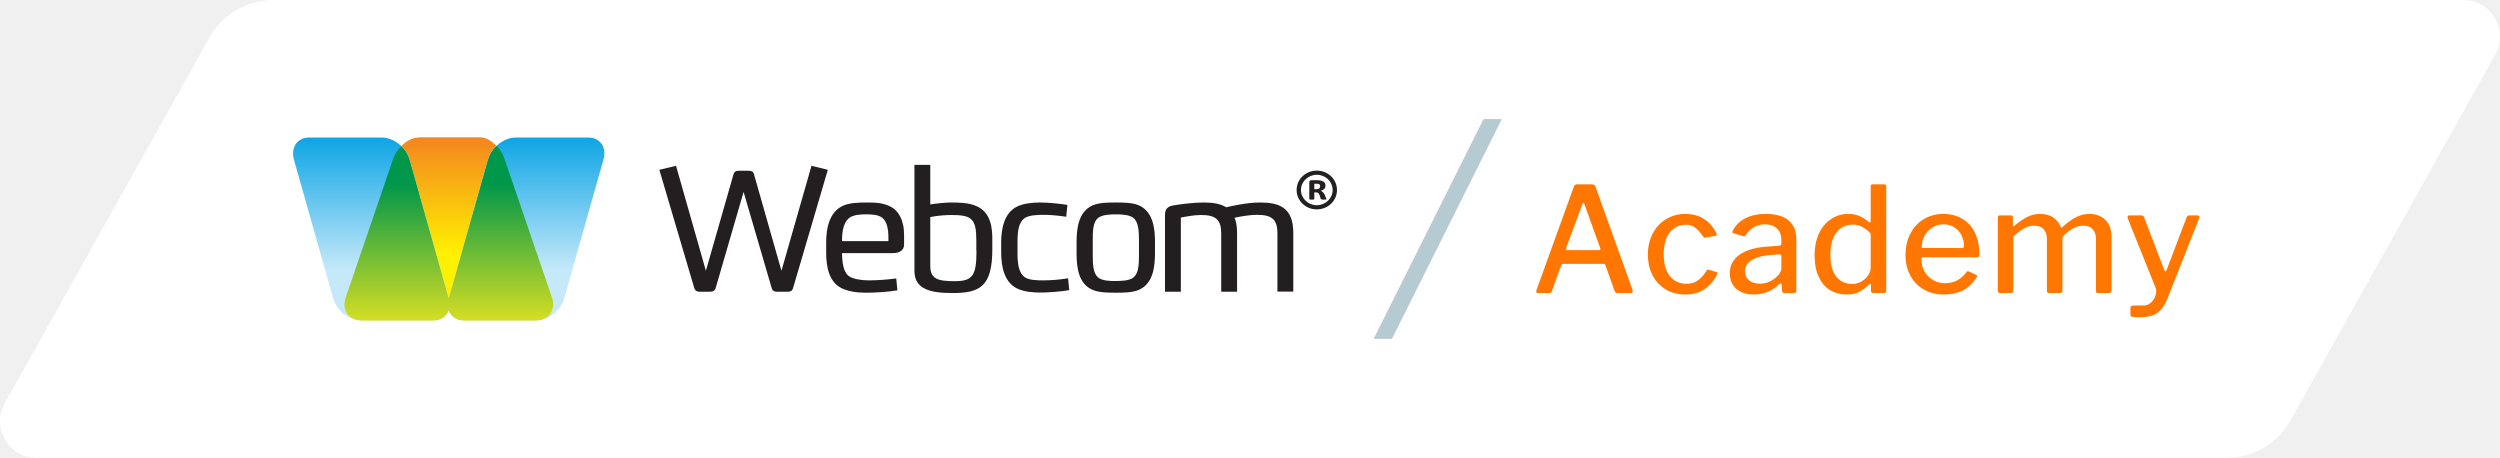
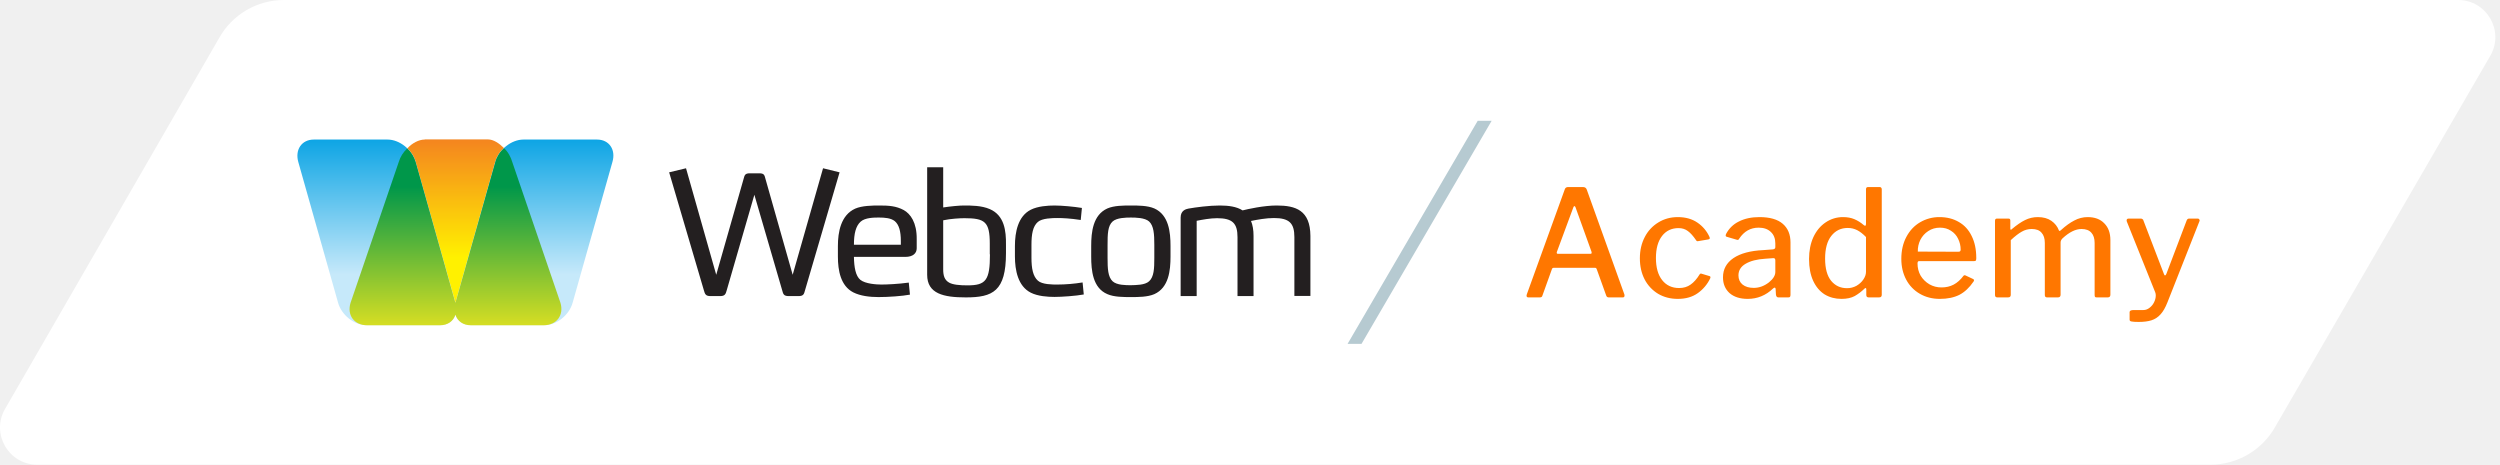
- <svg xmlns="http://www.w3.org/2000/svg" width="273" height="50" viewBox="0 0 273 50" fill="none">
-   <path d="M22.88 4.093A7.996 7.996 0 0 1 29.855.002L268.995 0c3.055 0 4.982 3.288 3.488 5.954L250.12 45.907a7.988 7.988 0 0 1-6.977 4.091L4.003 50C.948 50-.977 46.712.515 44.046L22.878 4.093h.002z" fill="#fff" />
-   <path d="M167.946 32c-.128 0-.192-.064-.192-.192l.032-.144 4.08-11.28c.032-.096.074-.16.128-.192a.35.35 0 0 1 .224-.064h1.616c.202 0 .336.09.4.272l4.048 11.28c.01.02.016.059.016.112 0 .139-.059.208-.176.208h-1.52c-.139 0-.23-.064-.272-.192l-1.024-2.848a.37.37 0 0 0-.064-.112c-.022-.021-.064-.032-.128-.032h-4.432c-.096 0-.16.043-.192.128l-1.04 2.896c-.032.107-.123.16-.272.16h-1.232zm6.672-4.688c.074 0 .117-.016.128-.048.021-.043.021-.101 0-.176l-1.728-4.8c-.032-.075-.07-.112-.112-.112-.043 0-.08.043-.112.128l-1.776 4.8-.016.096c0 .075.048.112.144.112h3.472zm9.411-3.952c.832 0 1.536.197 2.112.592a3.694 3.694 0 0 1 1.296 1.536.312.312 0 0 1 .032.144c0 .064-.048.107-.144.128l-1.136.192h-.048c-.064 0-.117-.043-.16-.128-.298-.437-.586-.757-.864-.96-.277-.213-.613-.32-1.008-.32-.746 0-1.338.283-1.776.848-.437.565-.656 1.355-.656 2.368 0 1.024.224 1.819.672 2.384.448.565 1.056.848 1.824.848.48 0 .891-.123 1.232-.368.352-.245.678-.613.976-1.104a.213.213 0 0 1 .096-.08c.032-.01.075-.005.128.016l.848.256c.096.032.118.112.064.24a4.12 4.12 0 0 1-1.328 1.584c-.576.416-1.296.624-2.16.624-.789 0-1.493-.181-2.112-.544a3.928 3.928 0 0 1-1.456-1.552c-.341-.661-.512-1.42-.512-2.272 0-.853.176-1.616.528-2.288a3.906 3.906 0 0 1 1.456-1.568c.619-.384 1.318-.576 2.096-.576zm10.255 7.68c-.779.747-1.691 1.12-2.736 1.12-.821 0-1.472-.208-1.952-.624-.469-.427-.704-.992-.704-1.696 0-.864.373-1.552 1.12-2.064.757-.512 1.829-.8 3.216-.864l1.04-.08c.171-.021.256-.101.256-.24v-.4c0-.523-.16-.933-.48-1.232-.32-.31-.757-.464-1.312-.464-.875 0-1.573.395-2.096 1.184a.272.272 0 0 1-.112.128c-.032.01-.085.005-.16-.016l-1.088-.32c-.064-.021-.096-.064-.096-.128 0-.043.016-.101.048-.176a3.033 3.033 0 0 1 1.36-1.328c.619-.32 1.36-.48 2.224-.48 1.12 0 1.957.24 2.512.72.555.48.832 1.147.832 2v5.648c0 .107-.021.18-.064.224-.032.032-.091.048-.176.048h-1.072c-.149 0-.235-.107-.256-.32l-.032-.608c-.021-.085-.053-.128-.096-.128-.032 0-.091.032-.176.096zm.24-3.024c0-.17-.075-.25-.224-.24l-.864.064c-.885.053-1.589.235-2.112.544-.512.299-.768.715-.768 1.248 0 .416.149.747.448.992.299.235.699.352 1.2.352.576 0 1.12-.197 1.632-.592.459-.373.688-.747.688-1.12v-1.248zM204.568 32c-.171 0-.256-.085-.256-.256v-.608c0-.096-.027-.144-.08-.144-.032 0-.075.027-.128.08-.32.31-.667.57-1.04.784-.373.203-.848.304-1.424.304-.672 0-1.275-.16-1.808-.48-.523-.33-.933-.816-1.232-1.456-.299-.65-.448-1.435-.448-2.352 0-.885.155-1.67.464-2.352.32-.683.757-1.21 1.312-1.584a3.284 3.284 0 0 1 1.888-.576c.459 0 .864.075 1.216.224.352.15.683.357.992.624.053.053.107.08.16.08.064 0 .096-.064.096-.192v-3.728c0-.16.069-.24.208-.24h1.28c.064 0 .112.02.144.064a.239.239 0 0 1 .064.176v11.36c0 .096-.027.165-.08.208-.043.043-.117.064-.224.064h-1.104zm-.288-6.496c-.32-.33-.635-.576-.944-.736a2.194 2.194 0 0 0-1.024-.24c-.725 0-1.312.283-1.76.848-.448.565-.672 1.38-.672 2.448 0 1.067.219 1.867.656 2.4.437.523 1.003.784 1.696.784a2.08 2.08 0 0 0 1.024-.256c.309-.181.555-.405.736-.672.192-.277.288-.555.288-.832v-3.744zm5.545 2.848c0 .48.112.917.336 1.312.235.384.549.693.944.928.395.224.827.336 1.296.336.491 0 .928-.101 1.312-.304.384-.203.736-.517 1.056-.944.032-.043.069-.064.112-.064.053 0 .096.01.128.032l.816.384c.053.032.08.075.08.128a.28.28 0 0 1-.048.128c-.448.66-.96 1.14-1.536 1.44-.576.288-1.275.432-2.096.432-.8 0-1.515-.181-2.144-.544a3.811 3.811 0 0 1-1.472-1.52c-.352-.661-.528-1.408-.528-2.24 0-.896.181-1.685.544-2.368.363-.683.853-1.205 1.472-1.568a4.03 4.03 0 0 1 2.096-.56c.789 0 1.483.176 2.08.528.597.34 1.056.843 1.376 1.504.331.66.496 1.445.496 2.352v.064c0 .096-.016.17-.048.224-.021.043-.085.064-.192.064h-5.92c-.107 0-.16.085-.16.256zm4.368-1.264c.107 0 .176-.016.208-.048.043-.032.064-.09.064-.176a2.586 2.586 0 0 0-.272-1.168 2.011 2.011 0 0 0-.768-.864c-.331-.224-.725-.336-1.184-.336-.48 0-.901.123-1.264.368-.363.235-.645.55-.848.944a2.635 2.635 0 0 0-.272 1.264l4.336.016zM218.418 32c-.171 0-.256-.085-.256-.256V23.76c0-.16.069-.24.208-.24h1.248c.128 0 .192.07.192.208v.88c0 .064.016.1.048.112.032.01.069-.01.112-.064.533-.448 1.008-.773 1.424-.976.426-.213.885-.32 1.376-.32.586 0 1.072.133 1.456.4.384.267.656.613.816 1.04.021.032.042.048.064.048.042 0 .09-.027.144-.08.501-.46.981-.805 1.44-1.04a3.01 3.01 0 0 1 1.44-.368c.768 0 1.365.224 1.792.672.437.437.656 1.04.656 1.808v5.872c0 .192-.096.288-.288.288h-1.184c-.086 0-.144-.016-.176-.048-.032-.043-.048-.112-.048-.208v-5.6c0-.48-.118-.848-.352-1.104-.235-.267-.587-.4-1.056-.4-.64 0-1.323.336-2.048 1.008a.72.72 0 0 0-.16.224.536.536 0 0 0-.048.24v5.6c0 .192-.096.288-.288.288h-1.168c-.16 0-.24-.085-.24-.256v-5.6c0-.48-.118-.848-.352-1.104-.224-.267-.576-.4-1.056-.4-.384 0-.742.096-1.072.288-.331.18-.726.485-1.184.912v5.888c0 .096-.027.165-.08.208-.043.043-.118.064-.224.064h-1.136zm15.202 2.64c-.363 0-.619-.016-.768-.048-.139-.021-.208-.085-.208-.192v-.816c0-.15.149-.224.448-.224h1.04c.235 0 .453-.08.656-.24.213-.16.379-.363.496-.608.117-.245.176-.485.176-.72a.866.866 0 0 0-.064-.352l-3.056-7.616a.267.267 0 0 1-.016-.112c0-.128.075-.192.224-.192h1.312c.064 0 .123.02.176.064a.191.191 0 0 1 .064.06.193.193 0 0 1 .032.084l2.208 5.76c.032.096.069.144.112.144.064 0 .117-.064.16-.192l2.176-5.728c.053-.128.139-.192.256-.192h.944c.075 0 .128.032.16.096.043.053.048.112.016.176l-3.44 8.72c-.224.576-.475 1.013-.752 1.312a2.17 2.17 0 0 1-.976.64c-.363.117-.821.176-1.376.176z" fill="#F70" />
-   <path fill-rule="evenodd" clip-rule="evenodd" d="M64.246 15.018h-7.924c-1.292 0-2.647 1.07-3.036 2.41l-4.282 15.148-4.281-15.148c-.374-1.325-1.728-2.41-3.02-2.41h-7.94c-1.293 0-2.04 1.085-1.667 2.41l4.282 15.148c.373 1.325 1.728 2.41 3.036 2.41h7.924c.841 0 1.448-.463 1.666-1.15.218.687.826 1.15 1.666 1.15h7.925c1.292 0 2.647-1.07 3.02-2.41l4.282-15.148c.39-1.325-.358-2.41-1.65-2.41h-.001z" fill="url(#a)" />
-   <path fill-rule="evenodd" clip-rule="evenodd" d="M45.702 15.016c-.638 0-1.354.383-1.868.942.42.399.747.91.887 1.452l4.282 15.148 4.282-15.148c.17-.59.467-1.07.934-1.484-.514-.511-1.121-.926-1.728-.926h-6.789v.016z" fill="url(#b)" />
-   <path fill-rule="evenodd" clip-rule="evenodd" d="M60.306 32.59l-5.184-15.15c-.156-.542-.452-1.1-.888-1.5a3.05 3.05 0 0 0-.934 1.484l-4.297 15.148v.016L44.721 17.44a3.214 3.214 0 0 0-.903-1.468 3.249 3.249 0 0 0-.918 1.468l-5.185 15.15c-.404 1.325.405 2.41 1.79 2.41h7.832c.84 0 1.448-.447 1.666-1.133.218.686.825 1.133 1.666 1.133h7.83c1.401-.016 2.195-1.085 1.806-2.41h.001z" fill="url(#c)" />
-   <path d="M88.615 18.105l-3.28 11.462-2.933-10.307c-.109-.402-.127-.613-.674-.613h-1.02c-.528 0-.565.21-.674.613l-2.951 10.307-3.261-11.462-1.822.438 3.753 12.704c.11.386.182.613.71.613h1.039c.528 0 .6-.227.71-.613l2.988-10.29 3.006 10.29c.11.403.164.613.71.613h1.039c.546 0 .6-.21.71-.613L90.4 18.543l-1.785-.438zm8.708 4.497c-.82-.437-1.604-.49-2.624-.49-.783 0-1.876.018-2.605.333-1.567.7-1.876 2.538-1.876 4.025v1.138c0 1.487.291 3.15 1.657 3.85.766.385 1.767.507 2.733.507 1.057 0 2.55-.105 3.388-.262l-.127-1.296a24.56 24.56 0 0 1-2.951.21c-.529 0-1.73-.07-2.277-.507-.51-.42-.675-1.348-.693-2.468h5.538c.857 0 1.24-.402 1.24-.927v-.997c.017-1.768-.675-2.713-1.403-3.116zm-.31 3.728h-5.065c0-1.19.2-2.012.729-2.485.492-.438 1.476-.438 1.967-.438.638 0 1.294.053 1.713.386.455.384.656 1.085.656 2.152v.385zm9.601-3.832c-.893-.386-2.004-.386-2.806-.386-.474 0-1.421.088-2.223.21V18h-1.73v11.567c0 2.048 1.785 2.433 4.172 2.433 2.914 0 4.335-.665 4.335-4.76v-.91c.019-1.487-.164-3.15-1.748-3.832zm.018 4.864c0 2.8-.437 3.343-2.423 3.343-.875 0-1.585-.07-1.986-.297-.492-.28-.638-.736-.638-1.418v-5.285c.802-.175 1.822-.227 2.296-.227 2.204 0 2.733.384 2.733 2.73v1.155h.018v-.001zm7.287 3.256c-.529 0-1.658 0-2.113-.42-.529-.473-.693-1.313-.693-2.468v-1.383c0-1.155.146-1.995.693-2.467.455-.402 1.566-.42 2.113-.42.565 0 1.366.035 2.514.21 0 0 .127-1.26.127-1.295-.838-.14-2.168-.262-2.951-.262-.747 0-1.803.07-2.569.454-1.384.7-1.712 2.416-1.712 3.903v1.12c0 1.488.328 3.203 1.712 3.902.766.386 1.822.456 2.569.456.783 0 2.295-.105 3.152-.263l-.128-1.295a17.15 17.15 0 0 1-2.714.227v.001zm10.457-8.19c-.729-.316-1.749-.316-2.533-.316-.783 0-1.803 0-2.532.316-1.567.7-1.749 2.555-1.749 4.042v1.138c0 1.487.164 3.377 1.749 4.042.711.315 1.749.315 2.532.315.784 0 1.804 0 2.533-.315 1.566-.7 1.749-2.555 1.749-4.042V26.47c0-1.487-.183-3.342-1.749-4.043v.001zm0 5.32c0 1.154-.037 2.047-.565 2.52-.455.42-1.439.402-1.968.42-.546 0-1.512 0-1.967-.42-.51-.473-.547-1.366-.547-2.52v-1.4c0-1.155.019-2.048.547-2.52.455-.403 1.439-.42 1.967-.42.529 0 1.513.017 1.968.42.51.472.565 1.364.565 2.52v1.4zm13.207-5.636c-1.402 0-3.115.386-3.679.526-.638-.403-1.494-.526-2.46-.526-1.148 0-2.605.193-3.388.333-.255.052-.838.192-.838.962v8.453h1.73v-8.102c.62-.123 1.476-.28 2.205-.28 1.676 0 2.204.56 2.204 2.047v6.335h1.731v-6.475c0-.648-.091-1.173-.274-1.61.693-.14 1.622-.315 2.478-.315 1.658 0 2.204.56 2.204 2.047v6.335h1.731v-6.457c-.018-2.765-1.585-3.273-3.644-3.273zm7.251-.385v.035c0 .018-.018.018-.036.018s-.055.017-.091.017h-.31c-.036 0-.073-.017-.091-.017-.018 0-.037-.018-.055-.035-.018-.018-.018-.035-.036-.07l-.11-.332a.48.48 0 0 0-.163-.263c-.055-.052-.146-.07-.274-.07h-.145v.7c0 .035-.019.052-.055.07-.037.017-.109.017-.219.017-.109 0-.182 0-.218-.017-.037-.018-.055-.035-.055-.07v-1.785c0-.07.018-.123.055-.175.036-.052.109-.07.182-.07h.619c.146 0 .273.018.383.035.109.018.2.052.291.105.073.052.146.105.182.192a.56.56 0 0 1 .055.263c0 .158-.055.28-.146.367a.777.777 0 0 1-.382.193.65.65 0 0 1 .237.14c.073.07.145.157.2.28l.128.315c.036.087.054.122.054.157zm-.674-1.4c0-.035 0-.07-.018-.105a.376.376 0 0 0-.055-.087.165.165 0 0 0-.127-.053c-.055-.017-.11-.017-.182-.017h-.255v.595h.236c.146 0 .255-.035.31-.087.055-.088.091-.158.091-.245v-.001z" fill="#231F20" />
-   <path d="M143.794 22.866c-1.22 0-2.204-.945-2.204-2.117 0-1.173.984-2.118 2.204-2.118 1.221 0 2.205.945 2.205 2.117 0 1.173-.984 2.118-2.205 2.118zm0-3.78c-.947 0-1.73.752-1.73 1.662 0 .91.783 1.663 1.73 1.663.948 0 1.731-.753 1.731-1.663s-.765-1.662-1.731-1.662z" fill="#212121" />
-   <path d="M162 13l-12 24h2l12-24h-2z" fill="#B6CAD1" />
+ <svg xmlns="http://www.w3.org/2000/svg" width="269" height="50" viewBox="0 0 269 50" fill="none">
+   <path d="M23.578 4.092A7.995 7.995 0 0 1 30.555 0h233.941c3.055 0 4.981 3.288 3.488 5.954l-23.162 39.954A7.995 7.995 0 0 1 237.845 50H4.004C.949 50-.976 46.712.516 44.046L23.578 4.092z" fill="#fff" />
+   <path d="M164.447 32c-.128 0-.192-.064-.192-.192l.032-.144 4.08-11.28c.032-.096.074-.16.128-.192a.35.35 0 0 1 .224-.064h1.616c.202 0 .336.09.4.272l4.048 11.28c.01.021.016.059.016.112 0 .139-.059.208-.176.208h-1.52c-.139 0-.23-.064-.272-.192l-1.024-2.848a.363.363 0 0 0-.064-.112c-.022-.021-.064-.032-.128-.032h-4.432c-.096 0-.16.043-.192.128l-1.04 2.896c-.032.107-.123.16-.272.16h-1.232zm6.672-4.688c.074 0 .117-.016.128-.048.021-.043.021-.101 0-.176l-1.728-4.8c-.032-.075-.07-.112-.112-.112-.043 0-.08.043-.112.128l-1.776 4.8-.016.096c0 .075.048.112.144.112h3.472zm9.411-3.952c.832 0 1.536.197 2.112.592a3.695 3.695 0 0 1 1.296 1.536.32.32 0 0 1 .032.144c0 .064-.048.107-.144.128l-1.136.192h-.048c-.064 0-.117-.043-.16-.128-.299-.437-.587-.757-.864-.96-.277-.213-.613-.32-1.008-.32-.747 0-1.339.283-1.776.848-.437.565-.656 1.355-.656 2.368 0 1.024.224 1.819.672 2.384.448.565 1.056.848 1.824.848.48 0 .891-.123 1.232-.368.352-.245.677-.613.976-1.104a.213.213 0 0 1 .096-.08c.032-.01.075-.005.128.016l.848.256c.096.032.117.112.064.24a4.125 4.125 0 0 1-1.328 1.584c-.576.416-1.296.624-2.16.624-.789 0-1.493-.181-2.112-.544a3.926 3.926 0 0 1-1.456-1.552c-.341-.661-.512-1.419-.512-2.272 0-.853.176-1.616.528-2.288a3.9 3.9 0 0 1 1.456-1.568c.619-.384 1.317-.576 2.096-.576zm10.255 7.68c-.779.747-1.691 1.12-2.736 1.12-.821 0-1.472-.208-1.952-.624-.469-.427-.704-.992-.704-1.696 0-.864.373-1.552 1.12-2.064.757-.512 1.829-.8 3.216-.864l1.04-.08c.171-.021.256-.101.256-.24v-.4c0-.523-.16-.933-.48-1.232-.32-.31-.757-.464-1.312-.464-.875 0-1.573.395-2.096 1.184a.269.269 0 0 1-.112.128c-.032.01-.085.005-.16-.016l-1.088-.32c-.064-.021-.096-.064-.096-.128 0-.043.016-.101.048-.176a3.037 3.037 0 0 1 1.36-1.328c.619-.32 1.36-.48 2.224-.48 1.12 0 1.957.24 2.512.72.555.48.832 1.147.832 2v5.648c0 .107-.021.181-.064.224-.032.032-.091.048-.176.048h-1.072c-.149 0-.235-.107-.256-.32l-.032-.608c-.021-.085-.053-.128-.096-.128-.032 0-.091.032-.176.096zm.24-3.024c0-.17-.075-.25-.224-.24l-.864.064c-.885.053-1.589.235-2.112.544-.512.299-.768.715-.768 1.248 0 .416.149.747.448.992.299.235.699.352 1.2.352.576 0 1.12-.197 1.632-.592.459-.373.688-.747.688-1.12v-1.248zM201.069 32c-.171 0-.256-.085-.256-.256v-.608c0-.096-.027-.144-.08-.144-.032 0-.075.027-.128.08-.32.31-.667.57-1.04.784-.373.203-.848.304-1.424.304-.672 0-1.275-.16-1.808-.48-.523-.33-.933-.816-1.232-1.456-.299-.65-.448-1.435-.448-2.352 0-.885.155-1.67.464-2.352.32-.683.757-1.21 1.312-1.584a3.286 3.286 0 0 1 1.888-.576c.459 0 .864.075 1.216.224.352.15.683.357.992.624.053.053.107.08.16.08.064 0 .096-.064.096-.192v-3.728c0-.16.069-.24.208-.24h1.28c.064 0 .112.021.144.064a.237.237 0 0 1 .064.176v11.36c0 .096-.027.165-.08.208-.043.043-.117.064-.224.064h-1.104zm-.288-6.496c-.32-.33-.635-.576-.944-.736a2.195 2.195 0 0 0-1.024-.24c-.725 0-1.312.283-1.76.848-.448.565-.672 1.381-.672 2.448s.219 1.867.656 2.4c.437.523 1.003.784 1.696.784a2.08 2.08 0 0 0 1.024-.256c.309-.181.555-.405.736-.672.192-.277.288-.555.288-.832v-3.744zm5.545 2.848c0 .48.112.917.336 1.312.235.384.549.693.944.928.395.224.827.336 1.296.336.491 0 .928-.101 1.312-.304.384-.203.736-.517 1.056-.944.032-.043.069-.064.112-.064.053 0 .096.01.128.032l.816.384c.053.032.08.075.08.128a.273.273 0 0 1-.048.128c-.448.661-.96 1.141-1.536 1.44-.576.288-1.275.432-2.096.432-.8 0-1.515-.181-2.144-.544a3.812 3.812 0 0 1-1.472-1.52c-.352-.661-.528-1.408-.528-2.24 0-.896.181-1.685.544-2.368.363-.683.853-1.205 1.472-1.568a4.03 4.03 0 0 1 2.096-.56c.789 0 1.483.176 2.08.528.597.341 1.056.843 1.376 1.504.331.661.496 1.445.496 2.352v.064c0 .096-.016.17-.048.224-.021.043-.085.064-.192.064h-5.92c-.107 0-.16.085-.16.256zm4.368-1.264c.107 0 .176-.016.208-.048.043-.032.064-.09.064-.176a2.58 2.58 0 0 0-.272-1.168 2.01 2.01 0 0 0-.768-.864c-.331-.224-.725-.336-1.184-.336-.48 0-.901.123-1.264.368-.363.235-.645.55-.848.944a2.641 2.641 0 0 0-.272 1.264l4.336.016zM214.918 32c-.17 0-.256-.085-.256-.256V23.76c0-.16.07-.24.208-.24h1.248c.128 0 .192.07.192.208v.88c0 .064.016.101.048.112.032.01.07-.01.112-.064.534-.448 1.008-.773 1.424-.976.427-.213.886-.32 1.376-.32.587 0 1.072.133 1.457.4.383.267.655.613.815 1.04.022.032.043.048.064.048.043 0 .091-.027.144-.08.502-.459.982-.805 1.441-1.04a3.008 3.008 0 0 1 1.439-.368c.769 0 1.366.224 1.793.672.437.437.655 1.04.655 1.808v5.872c0 .192-.095.288-.287.288h-1.185c-.085 0-.143-.016-.175-.048-.033-.043-.049-.112-.049-.208v-5.6c0-.48-.117-.848-.351-1.104-.235-.267-.587-.4-1.057-.4-.64 0-1.322.336-2.047 1.008a.73.73 0 0 0-.161.224.535.535 0 0 0-.047.24v5.6c0 .192-.096.288-.288.288h-1.169c-.16 0-.239-.085-.239-.256v-5.6c0-.48-.118-.848-.353-1.104-.224-.267-.576-.4-1.056-.4a2.1 2.1 0 0 0-1.072.288c-.33.181-.725.485-1.184.912v5.888c0 .096-.026.165-.08.208-.042.043-.117.064-.224.064h-1.136zm15.203 2.64c-.363 0-.619-.016-.768-.048-.139-.021-.208-.085-.208-.192v-.816c0-.15.149-.224.448-.224h1.04c.235 0 .453-.08.656-.24.213-.16.379-.363.496-.608.117-.245.176-.485.176-.72a.86.86 0 0 0-.064-.352l-3.056-7.616a.269.269 0 0 1-.016-.112c0-.128.075-.192.224-.192h1.312c.064 0 .123.021.176.064a.2.2 0 0 1 .096.144l2.208 5.76c.032.096.069.144.112.144.064 0 .117-.064.16-.192l2.176-5.728c.053-.128.139-.192.256-.192h.944c.075 0 .128.032.16.096.043.053.048.112.016.176l-3.44 8.72c-.224.576-.475 1.013-.752 1.312a2.17 2.17 0 0 1-.976.64c-.363.117-.821.176-1.376.176z" fill="#F70" />
+   <path fill-rule="evenodd" clip-rule="evenodd" d="M64.246 15.017h-7.924c-1.292 0-2.647 1.07-3.036 2.41l-4.282 15.148-4.281-15.148c-.374-1.325-1.728-2.41-3.02-2.41h-7.94c-1.293 0-2.04 1.085-1.667 2.41l4.282 15.148c.373 1.325 1.728 2.41 3.036 2.41h7.924c.841 0 1.448-.463 1.666-1.15.218.687.826 1.15 1.666 1.15h7.925c1.292 0 2.647-1.07 3.02-2.41l4.282-15.148c.39-1.325-.358-2.41-1.65-2.41z" fill="url(#a)" />
+   <path fill-rule="evenodd" clip-rule="evenodd" d="M45.704 15.016c-.639 0-1.355.383-1.869.942.42.399.748.91.888 1.452l4.281 15.148 4.282-15.148c.171-.59.467-1.07.934-1.484-.514-.511-1.12-.926-1.728-.926h-6.788v.016z" fill="url(#b)" />
+   <path fill-rule="evenodd" clip-rule="evenodd" d="M60.307 32.59l-5.184-15.148c-.156-.543-.452-1.101-.887-1.5a3.037 3.037 0 0 0-.935 1.484l-4.297 15.148v.016l-4.281-15.148a3.214 3.214 0 0 0-.903-1.468 3.245 3.245 0 0 0-.919 1.468L37.717 32.59c-.405 1.325.404 2.41 1.79 2.41h7.831c.841 0 1.448-.447 1.666-1.133.218.686.826 1.133 1.666 1.133h7.831c1.402-.016 2.196-1.085 1.806-2.41z" fill="url(#c)" />
+   <path d="M88.56 18.105l-3.268 11.462-2.924-10.307c-.109-.402-.127-.613-.672-.613H80.68c-.527 0-.563.21-.672.613l-2.942 10.307-3.25-11.462-1.816.438 3.74 12.704c.11.386.182.613.709.613h1.035c.526 0 .599-.227.708-.613l2.978-10.29 2.996 10.29c.109.403.163.613.708.613h1.035c.545 0 .6-.21.708-.613l3.722-12.704-1.779-.438zm8.68 4.497c-.818-.437-1.598-.49-2.615-.49-.781 0-1.87.018-2.597.333-1.561.7-1.87 2.538-1.87 4.025v1.138c0 1.487.29 3.15 1.652 3.85.763.385 1.762.507 2.724.507 1.053 0 2.542-.105 3.377-.262l-.127-1.296c-1.144.158-2.379.21-2.941.21-.527 0-1.725-.07-2.27-.507-.508-.42-.672-1.348-.69-2.468h5.52c.853 0 1.235-.402 1.235-.927v-.997c.018-1.768-.672-2.713-1.398-3.116zm-.31 3.728h-5.047c0-1.19.2-2.012.726-2.485.49-.438 1.471-.438 1.961-.438.636 0 1.29.053 1.707.386.454.384.654 1.085.654 2.152v.385zm9.57-3.832c-.89-.386-1.997-.386-2.796-.386-.472 0-1.417.088-2.216.21V18h-1.725v11.567c0 2.048 1.78 2.433 4.159 2.433 2.905 0 4.321-.665 4.321-4.76v-.91c.018-1.487-.163-3.15-1.743-3.832zm.018 4.864c0 2.8-.436 3.343-2.415 3.343-.871 0-1.58-.07-1.979-.297-.49-.28-.636-.736-.636-1.418v-5.285c.799-.175 1.816-.227 2.288-.227 2.197 0 2.724.384 2.724 2.73v1.155h.018zm7.263 3.256c-.526 0-1.652 0-2.106-.42-.527-.473-.69-1.313-.69-2.468v-1.383c0-1.155.145-1.995.69-2.467.454-.402 1.562-.42 2.106-.42.563 0 1.362.035 2.506.21 0 0 .127-1.26.127-1.295-.835-.14-2.161-.262-2.941-.262-.745 0-1.798.07-2.561.454-1.38.7-1.706 2.416-1.706 3.903v1.12c0 1.488.326 3.203 1.706 3.902.763.386 1.816.456 2.561.456.78 0 2.288-.105 3.141-.263l-.127-1.295a17.036 17.036 0 0 1-2.706.227zm10.423-8.19c-.726-.316-1.743-.316-2.524-.316-.781 0-1.798 0-2.524.316-1.562.7-1.743 2.555-1.743 4.042v1.138c0 1.487.163 3.377 1.743 4.042.708.315 1.743.315 2.524.315.781 0 1.798 0 2.524-.315 1.562-.7 1.743-2.555 1.743-4.042V26.47c0-1.487-.181-3.342-1.743-4.043zm0 5.32c0 1.154-.036 2.047-.563 2.52-.454.42-1.434.402-1.961.42-.545 0-1.507 0-1.961-.42-.508-.473-.545-1.366-.545-2.52v-1.4c0-1.155.018-2.048.545-2.52.454-.403 1.434-.42 1.961-.42.527 0 1.507.017 1.961.42.508.472.563 1.364.563 2.52v1.4zm13.164-5.636c-1.398 0-3.105.386-3.667.526-.636-.403-1.489-.526-2.452-.526-1.144 0-2.596.193-3.377.333-.254.052-.835.192-.835.962v8.453h1.725v-8.102c.617-.123 1.47-.28 2.197-.28 1.67 0 2.197.56 2.197 2.047v6.335h1.725v-6.475c0-.648-.091-1.173-.273-1.61.69-.14 1.616-.315 2.47-.315 1.652 0 2.197.56 2.197 2.047v6.335H141v-6.457c-.018-2.765-1.58-3.273-3.632-3.273z" fill="#231F20" />
+   <path d="M159 13l-14 24h1.5l14-24H159z" fill="#B6CAD1" />
  <defs>
-     <linearGradient id="a" x1="41.413" y1="29.541" x2="41.413" y2="13.967" gradientUnits="userSpaceOnUse">
+     <linearGradient id="a" x1="49.008" y1="29.54" x2="49.008" y2="13.966" gradientUnits="userSpaceOnUse">
      <stop stop-color="#C6E9FA" />
      <stop offset="1" stop-color="#00A0E3" />
    </linearGradient>
-     <linearGradient id="b" x1="42.618" y1="27.707" x2="42.618" y2="14.576" gradientUnits="userSpaceOnUse">
+     <linearGradient id="b" x1="49.024" y1="27.707" x2="49.024" y2="14.576" gradientUnits="userSpaceOnUse">
      <stop stop-color="#FFF100" />
      <stop offset="1" stop-color="#F48120" />
    </linearGradient>
-     <linearGradient id="c" x1="41.71" y1="35.035" x2="41.71" y2="20.073" gradientUnits="userSpaceOnUse">
+     <linearGradient id="c" x1="49.009" y1="35.035" x2="49.009" y2="20.073" gradientUnits="userSpaceOnUse">
      <stop stop-color="#D6DE23" />
      <stop offset="1" stop-color="#00974A" />
    </linearGradient>
  </defs>
</svg>
